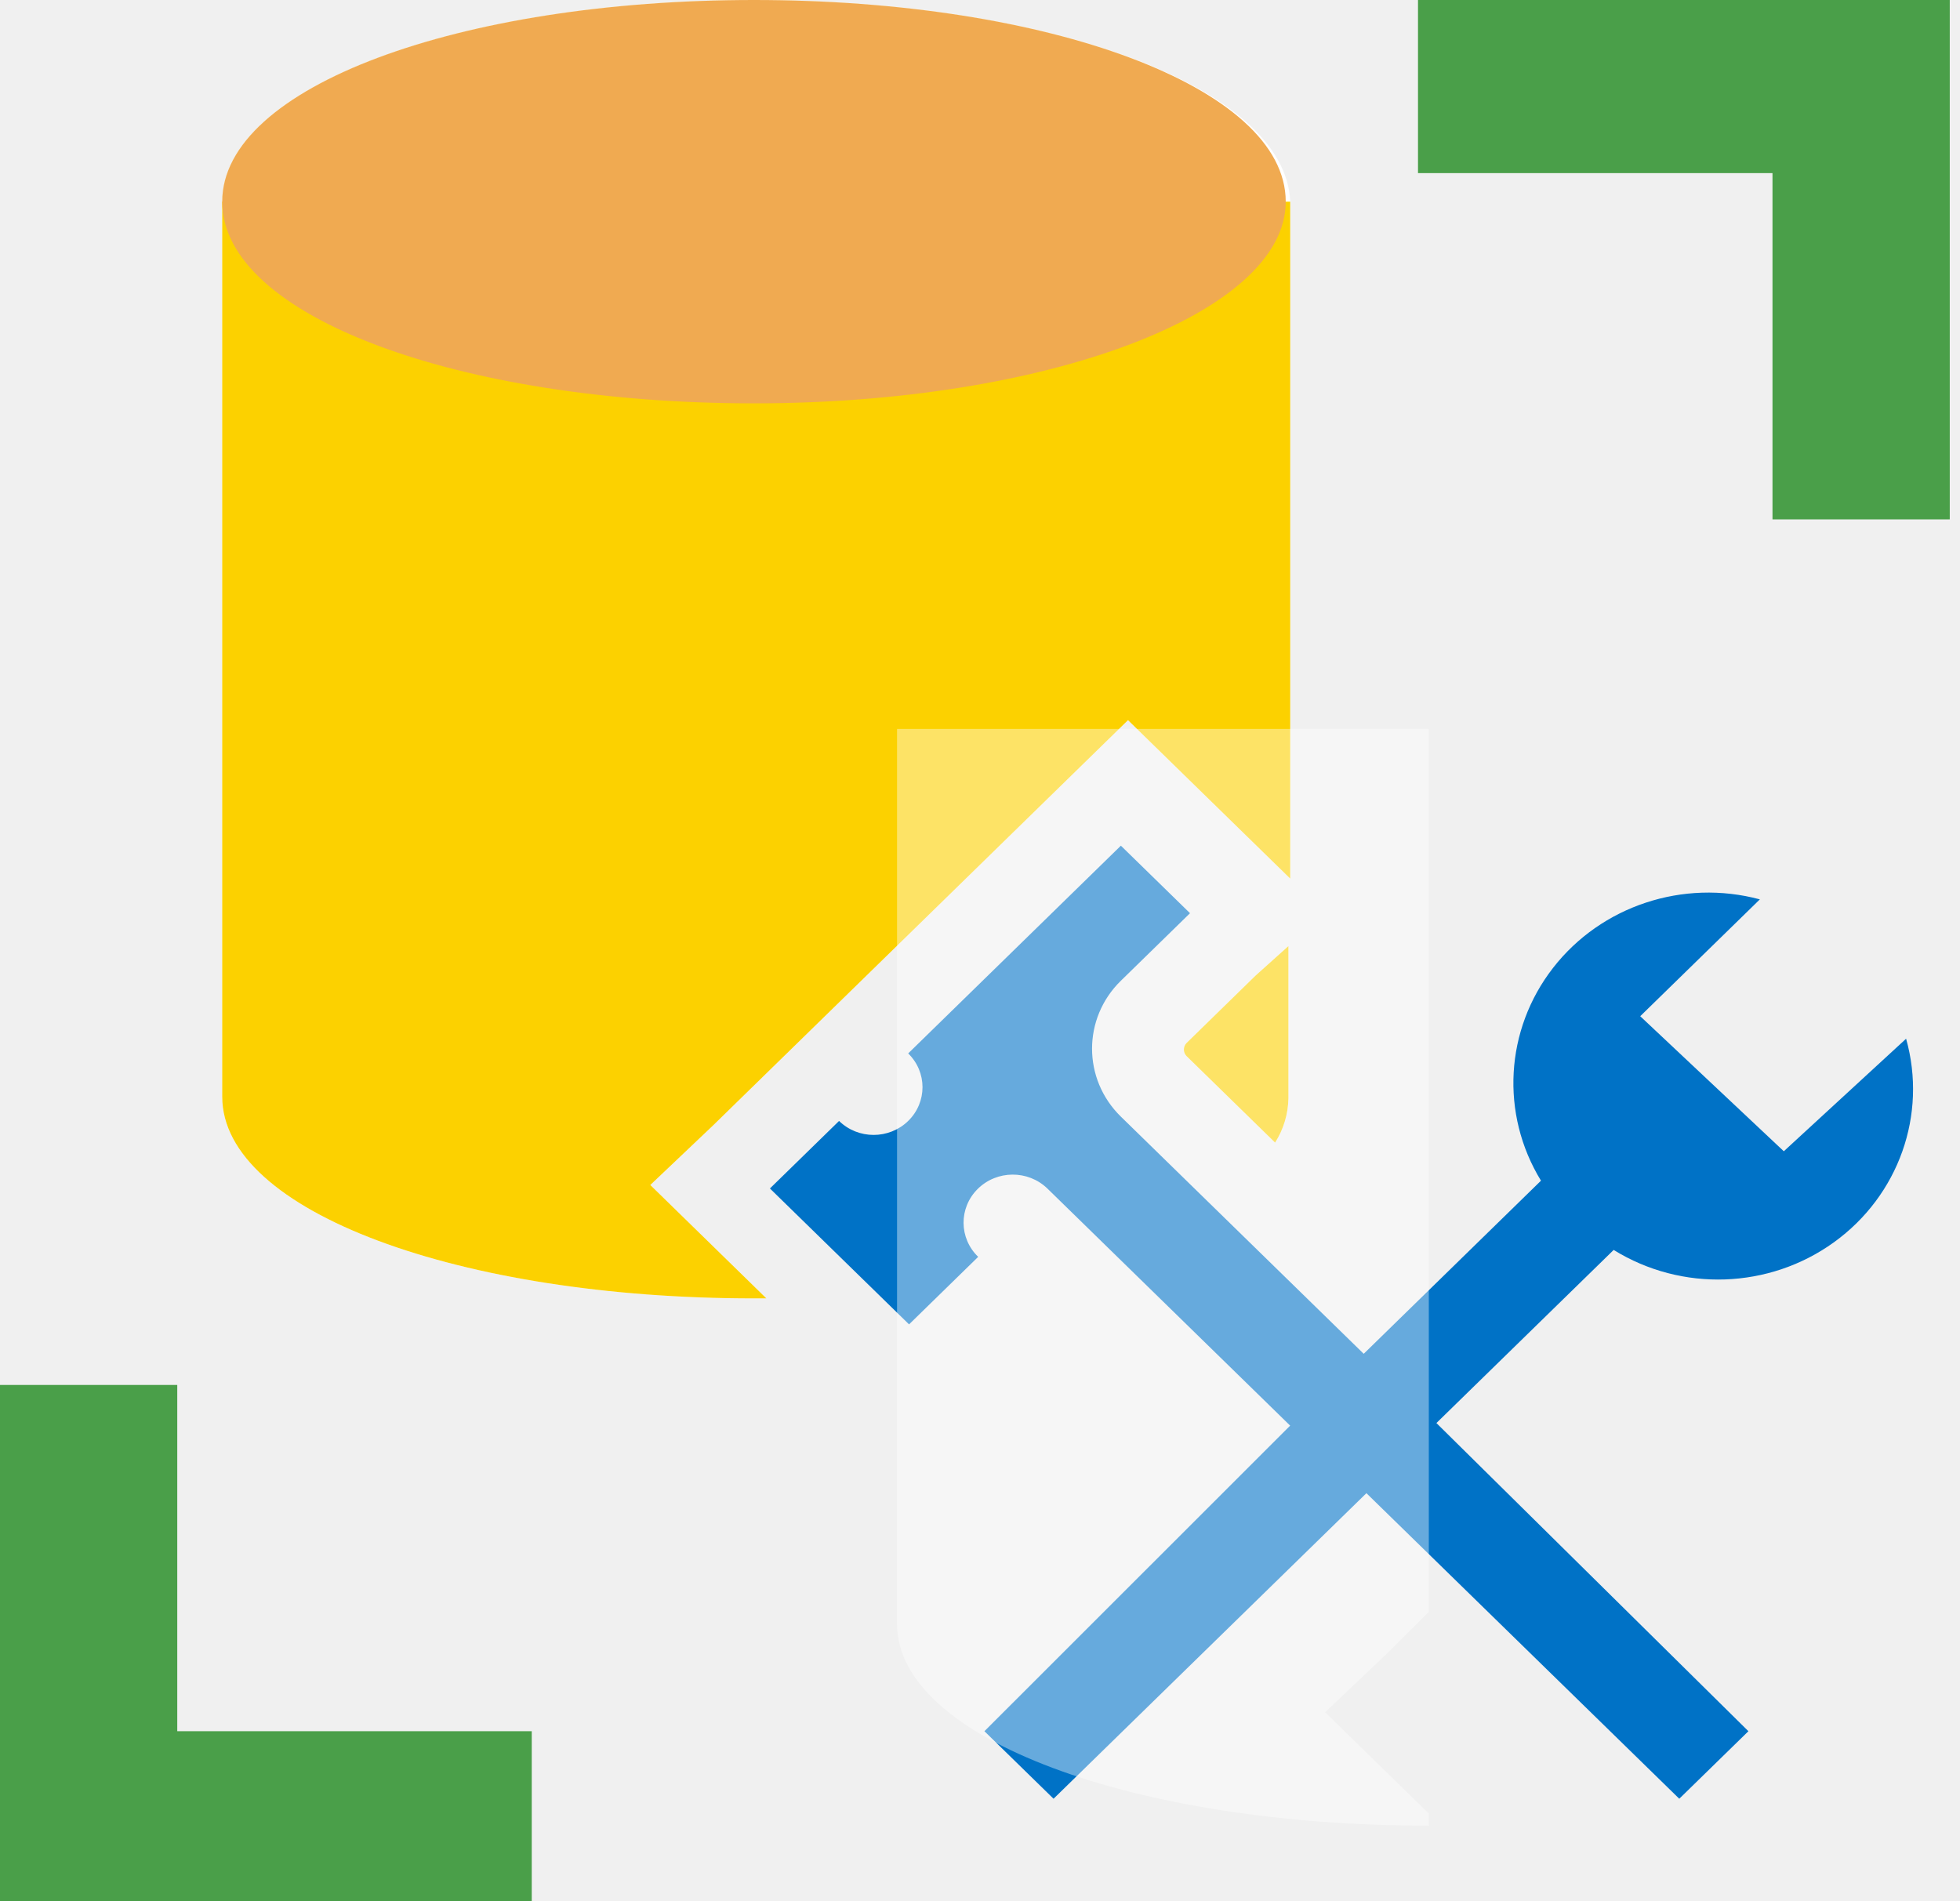
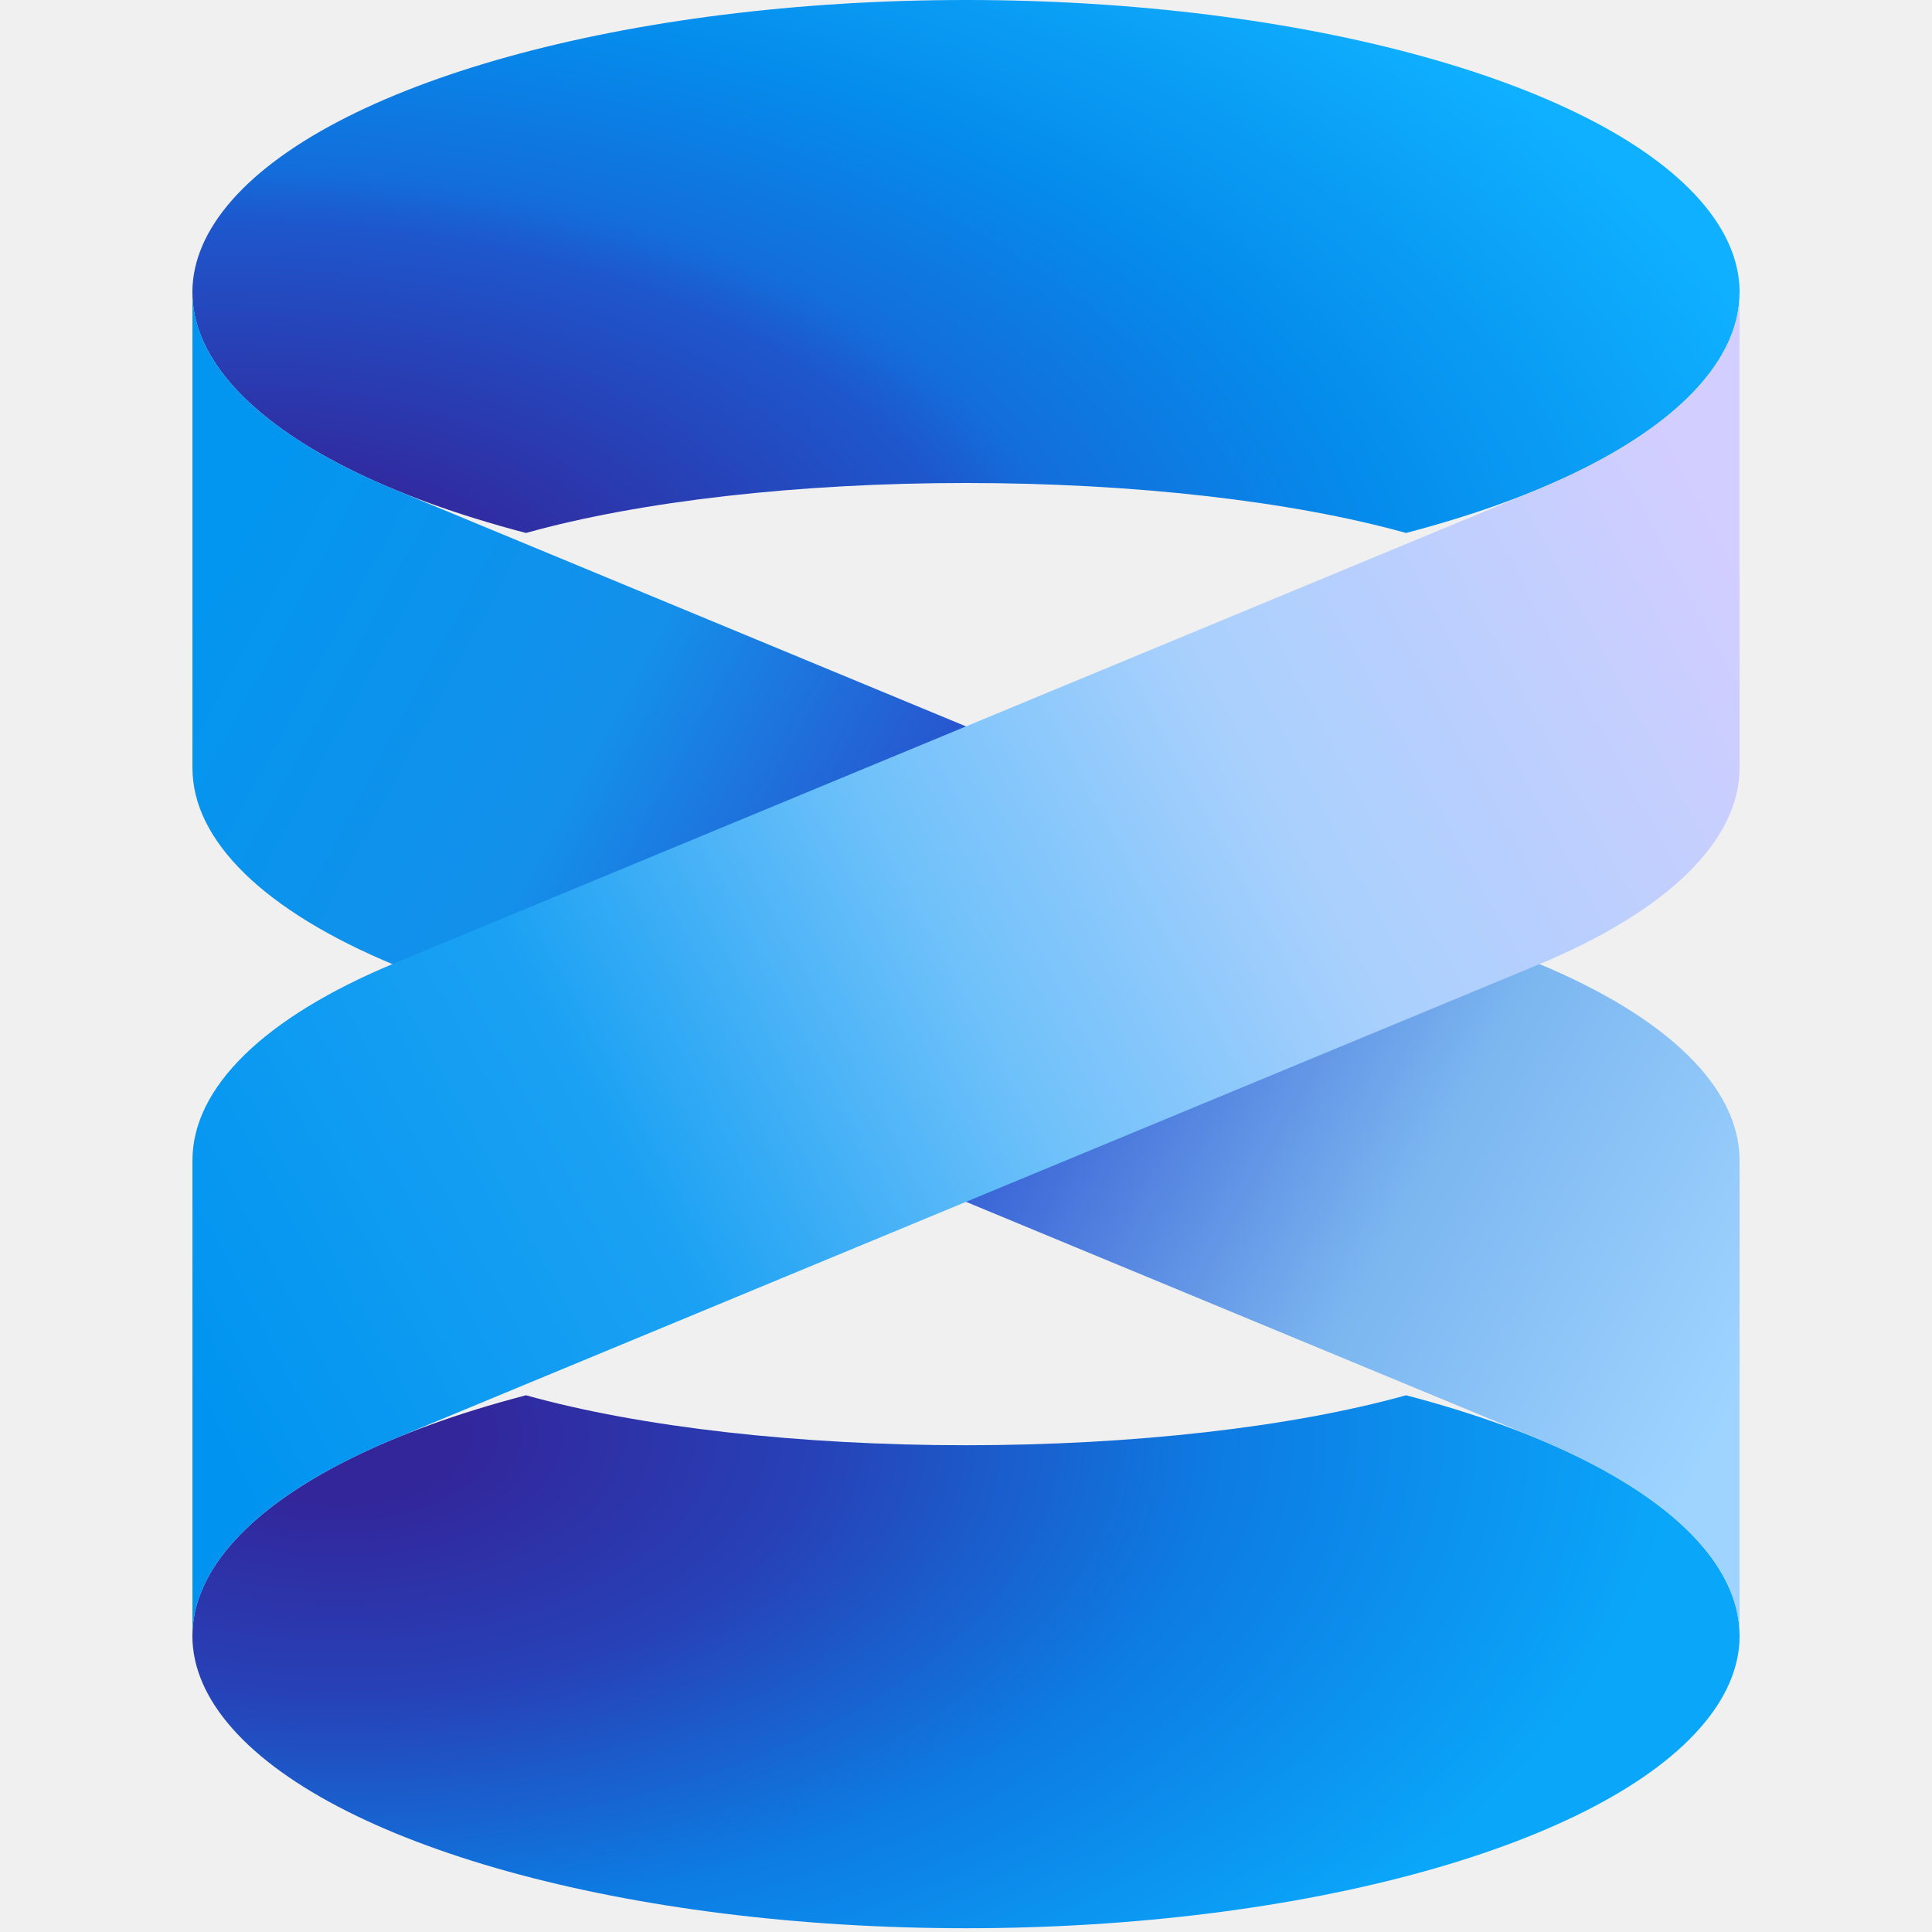
- <svg xmlns="http://www.w3.org/2000/svg" width="66" height="64">
-   <rect id="backgroundrect" width="100%" height="100%" x="0" y="0" fill="none" stroke="none" class="" style="" />
-   <g class="currentLayer" style="">
-     <g class="">
-       <path d="M43.295,6.792 c0,3.76 -8.028,6.792 -17.906,6.792 s-17.906,-2.915 -17.906,-6.792 S15.511,0 25.389,0 S43.295,2.915 43.295,6.792 z" fill="#fee087" id="svg_1" class="" />
-       <g style="isolation:isolate" id="svg_2" class="">
-         <path d="M42.281,32.853 l-2.328,2.274 a0.328,0.321 0 0 0 0,0.437 l2.984,2.915 a2.984,2.915 0 0 0 0.448,-1.487 V31.862 z" fill="#fff" id="svg_3" />
-       </g>
-       <g style="isolation:isolate" id="svg_4" class="">
-         <path d="M24.017,41.977 l-2.119,-2.07 L24.017,37.896 l2.328,-2.274 l0.239,-0.233 l2.119,-2.07 l4.178,-4.081 l2.984,-2.915 l2.119,-2.07 l2.119,2.07 l2.328,2.274 l1.015,0.991 V6.792 C43.295,2.915 35.267,0 25.389,0 S7.483,2.915 7.483,6.792 V36.934 C7.483,40.811 15.511,43.726 25.389,43.726 h0.418 z" fill="#fff" id="svg_5" />
-       </g>
-       <polygon points="47.749,0 47.749,5.83 59.686,5.83 59.686,17.491 65.655,17.491 65.655,0 47.749,0 " fill="#4a9f49" id="svg_6" class="" />
-       <polygon points="17.906,64.132 17.906,58.302 5.969,58.302 5.969,46.641 0,46.641 0,64.132 17.906,64.132 " fill="#4a9f49" id="svg_7" class="" />
-       <path d="M55.232,34.223 l4.029,-3.935 a6.565,6.413 0 0 0 -7.371,9.474 l-5.969,5.83 l-8.177,-7.987 a3.313,3.236 0 0 1 0,-4.577 l2.328,-2.274 l-2.328,-2.274 l-2.984,2.915 l-4.178,4.081 a1.641,1.603 0 0 1 -2.328,2.274 l-2.328,2.274 l4.685,4.577 l2.328,-2.274 a1.641,1.603 0 1 1 2.328,-2.303 l8.177,7.987 L33.149,58.302 l2.328,2.274 l10.535,-10.29 l10.535,10.29 l2.328,-2.274 L48.369,47.924 l5.969,-5.83 A6.565,6.413 0 0 0 64.185,34.981 L60.067,38.771 z" fill="#0072c6" id="svg_8" class="" />
-       <path d="M42.281,32.853 l-2.328,2.274 a0.328,0.321 0 0 0 0,0.437 l2.984,2.915 a2.984,2.915 0 0 0 0.448,-1.487 V31.862 z" fill="#fcd100" id="svg_9" class="" />
-       <path d="M24.017,41.977 l-2.119,-2.07 L24.017,37.896 l2.328,-2.274 l0.239,-0.233 l2.119,-2.07 l4.178,-4.081 l2.984,-2.915 l2.119,-2.07 l2.119,2.07 l2.328,2.274 l1.015,0.991 V6.792 H7.483 V36.934 C7.483,40.811 15.511,43.726 25.389,43.726 h0.418 z" fill="#fcd100" id="svg_10" class="" />
-       <path d="M46.74,59.734 l-2.119,-2.07 L46.74,55.653 L48.113,54.283 V24.549 H30.207 V54.691 C30.207,58.568 38.234,61.483 48.113,61.483 v-0.408 z" fill="#fff" opacity="0.4" style="isolation:isolate" id="svg_11" class="" />
-       <path d="M43.295,6.792 c0,3.76 -8.028,6.792 -17.906,6.792 s-17.906,-2.915 -17.906,-6.792 S15.511,0 25.389,0 S43.295,2.915 43.295,6.792 z" fill="#f0aa51" id="svg_12" class="" />
-     </g>
-   </g>
+ <svg xmlns="http://www.w3.org/2000/svg" viewBox="0 0 512 512" width="512" height="512">
+   <defs>
+     <radialGradient id="t" cx="60" cy="170" r="440" gradientTransform="matrix(1 0 0 .55 0 76.5)" gradientUnits="userSpaceOnUse">
+       <stop offset=".16" stop-color="#33259a" />
+       <stop offset=".46" stop-color="#1e57cd" />
+       <stop offset=".52" stop-color="#136edb" />
+       <stop offset=".7" stop-color="#058beb" />
+       <stop offset=".98" stop-color="#0fb0ff" />
+     </radialGradient>
+     <radialGradient id="b" cx="90" cy="380" r="380" gradientTransform="matrix(1 0 0 .55 0 171)" gradientUnits="userSpaceOnUse">
+       <stop offset=".08" stop-color="#33259a" />
+       <stop offset=".33" stop-color="#2741b7" />
+       <stop offset=".61" stop-color="#0d7be2" />
+       <stop offset=".93" stop-color="#0aa6fa" />
+     </radialGradient>
+     <linearGradient id="a" x1="51" y1="150" x2="461" y2="370" gradientUnits="userSpaceOnUse">
+       <stop offset="0" stop-color="#0296f0" />
+       <stop offset=".25" stop-color="#1490ea" />
+       <stop offset=".45" stop-color="#2a4fcb" />
+       <stop offset=".56" stop-color="#3a64d6" />
+       <stop offset=".78" stop-color="#7cb6f0" />
+       <stop offset="1" stop-color="#9ed4ff" />
+     </linearGradient>
+     <linearGradient id="f" x1="461" y1="150" x2="51" y2="370" gradientUnits="userSpaceOnUse">
+       <stop offset="0" stop-color="#d2ceff" />
+       <stop offset=".3" stop-color="#a9d0fd" />
+       <stop offset=".5" stop-color="#6fc1fa" />
+       <stop offset=".72" stop-color="#1ba1f3" />
+       <stop offset="1" stop-color="#0094f0" />
+     </linearGradient>
+   </defs>
+   <path fill="url(#t)" d="M139.39 141.24A160 42 0 0 1 372.61 141.24A205 77.5 0 1 0 139.39 141.24Z" />
+   <path fill="url(#b)" d="M372.61 369.76A160 42 0 0 1 139.39 369.76A205 77.5 0 1 0 372.61 369.76Z" />
+   <path fill="url(#a)" d="M51 77.5A205 77.5 0 0 0 104.54 129.73L407.46 255.27A205 77.5 0 0 1 461 307.5V433.5A205 77.5 0 0 0 407.46 381.27L104.54 255.73A205 77.5 0 0 1 51 203.5Z" />
+   <path fill="url(#f)" d="M461 77.5A205 77.5 0 0 1 407.46 129.73L104.54 255.27A205 77.5 0 0 0 51 307.5V433.5A205 77.5 0 0 1 104.54 381.27L407.46 255.73A205 77.5 0 0 0 461 203.5Z" />
</svg>
